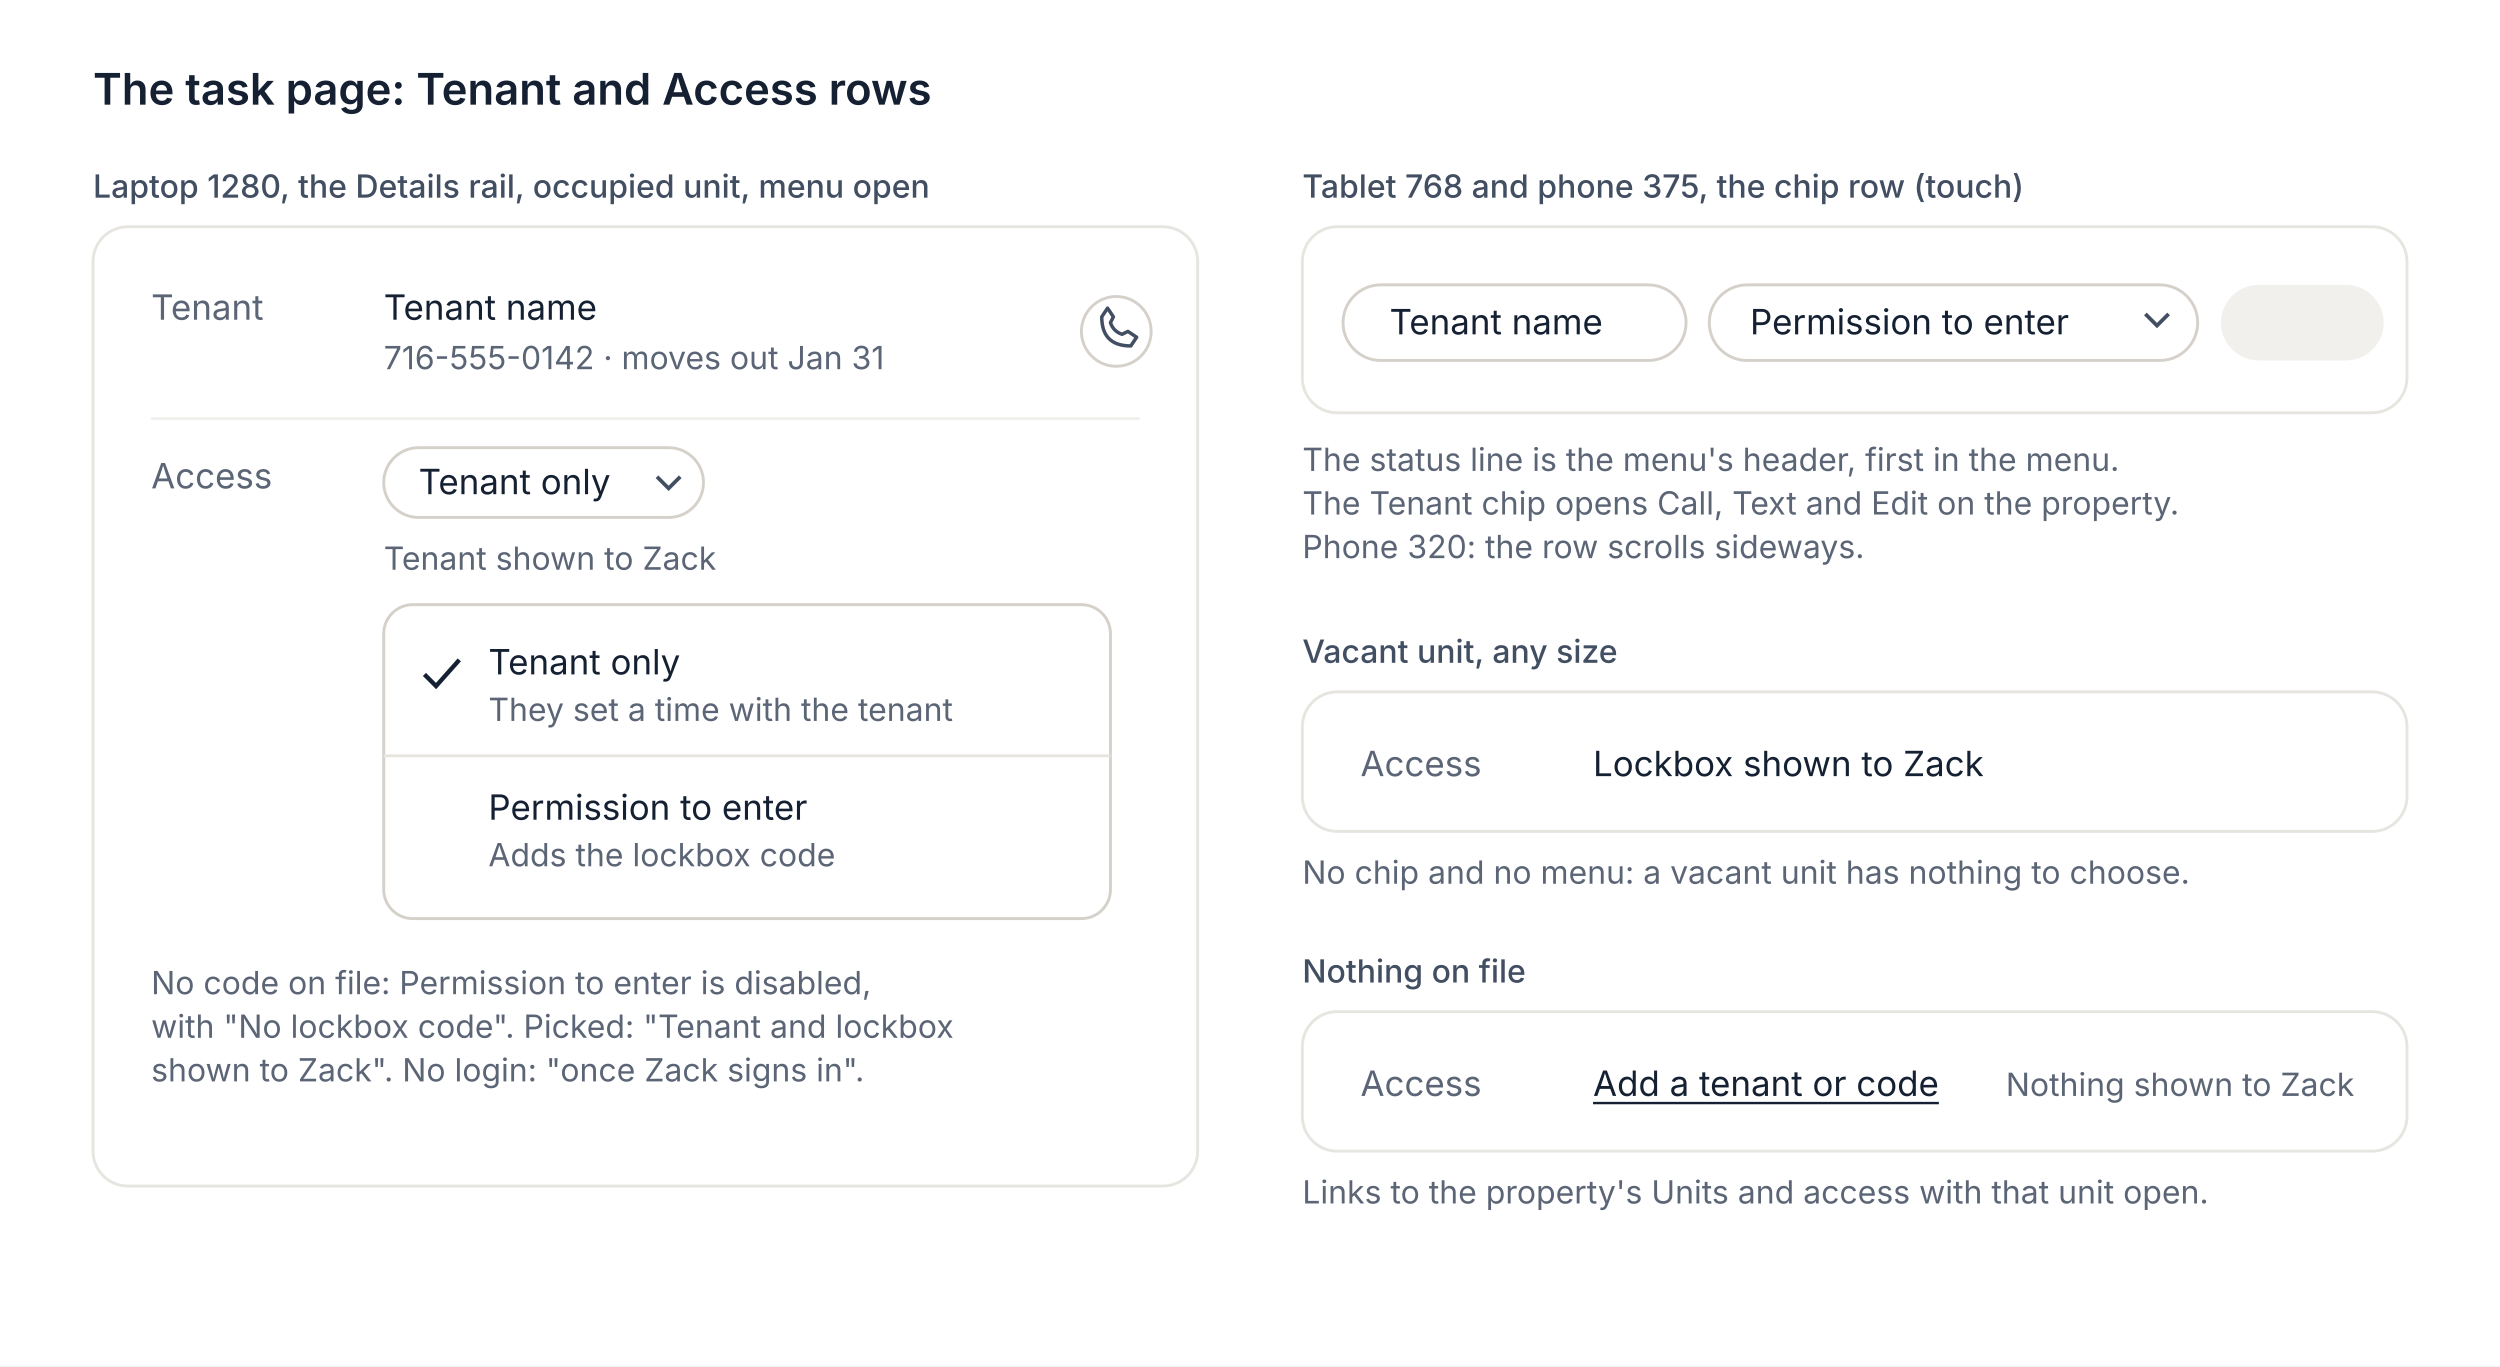
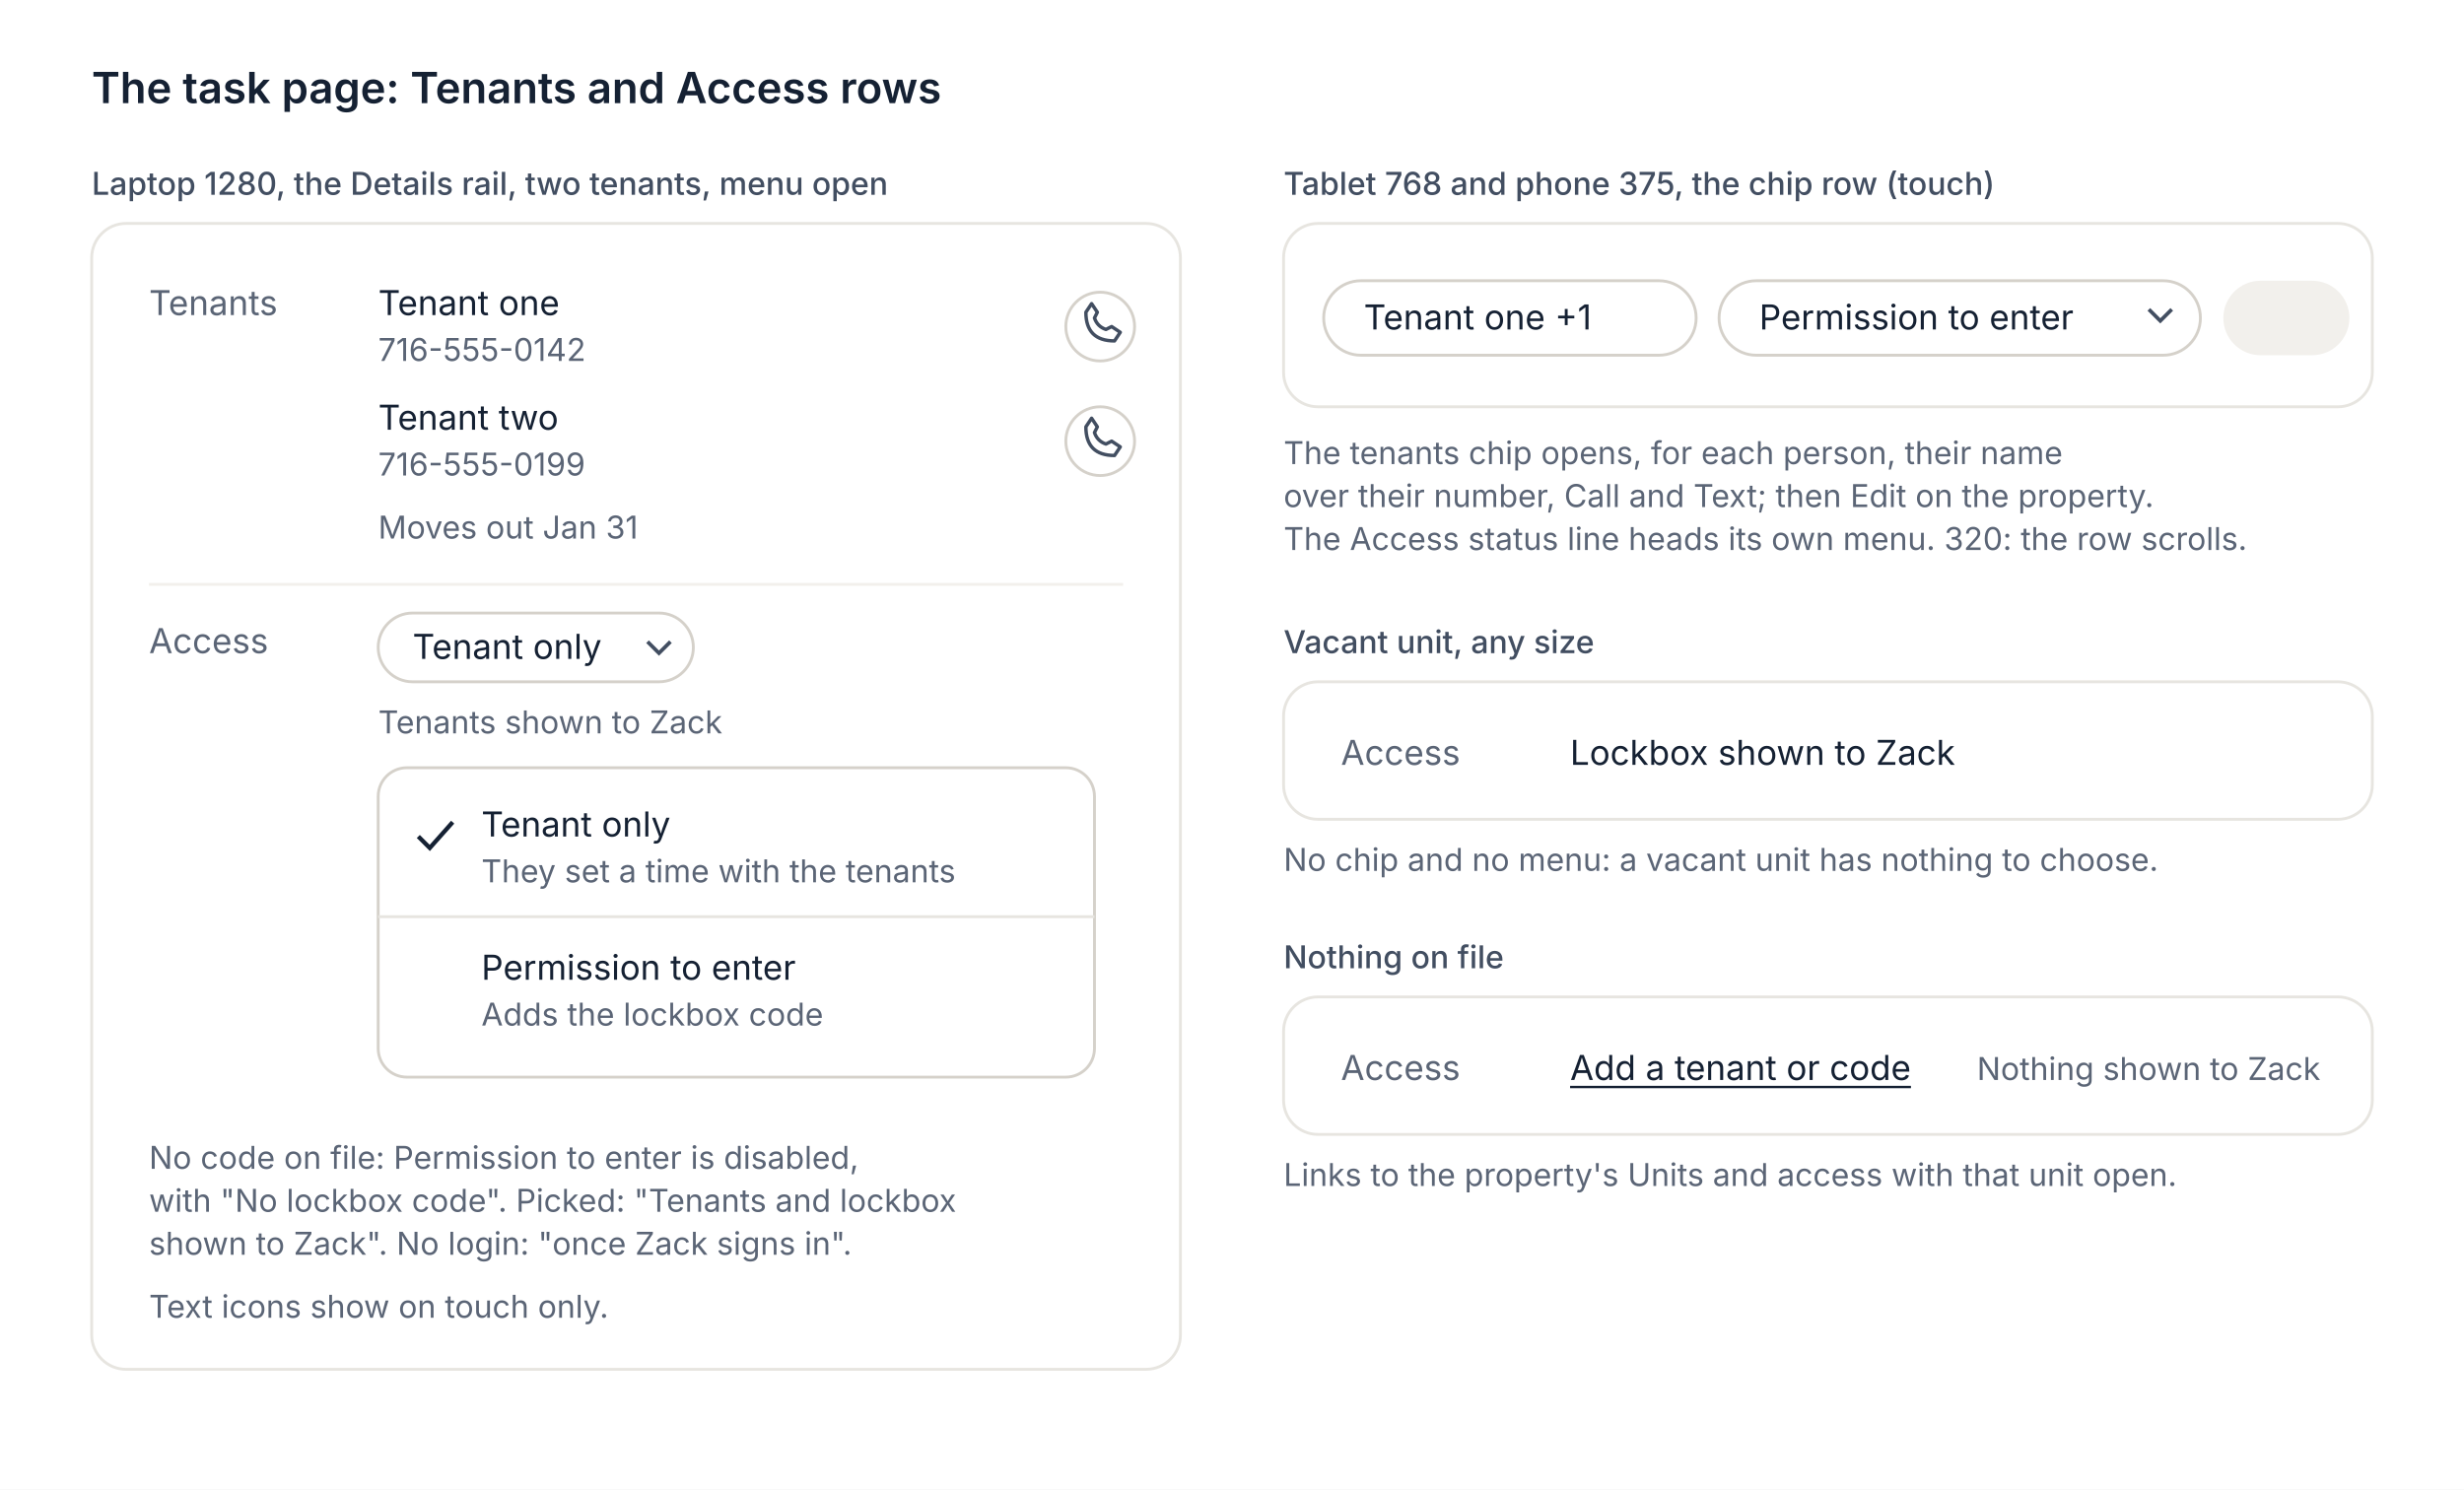
- <svg xmlns="http://www.w3.org/2000/svg" width="860" height="470" viewBox="0 0 860 470" font-family="Geist, -apple-system, system-ui, sans-serif">
-   <rect width="860" height="470" fill="#ffffff" />
-   <text x="32" y="36" font-size="15" font-weight="600" fill="#152133">The task page: Tenant and Access rows</text>
+ <svg xmlns="http://www.w3.org/2000/svg" xmlns:xlink="http://www.w3.org/1999/xlink" width="860" height="520" viewBox="0 0 860 520" font-family="Geist, -apple-system, system-ui, sans-serif">
+   <defs>
+     <g id="call">
+       <circle r="12" fill="#ffffff" stroke="#d5d1ca" />
+       <path d="M-5 -5 q0 10 10 10 l2-3-3-2-2 1 q-3-1-4-4 l1-2-2-3z" fill="none" stroke="#424e61" stroke-width="1.2" stroke-linejoin="round" />
+     </g>
+   </defs>
+   <rect width="860" height="520" fill="#ffffff" />
+   <text x="32" y="36" font-size="15" font-weight="600" fill="#152133">The task page: Tenants and Access rows</text>
  <g transform="translate(32 56)">
-     <text x="0" y="12" font-size="11" font-weight="500" fill="#424e61">Laptop 1280, the Details rail, occupied unit, menu open</text>
-     <rect x="0" y="22" width="380" height="330" rx="12" fill="#ffffff" stroke="#e7e5e0" />
-     <text x="20" y="54" font-size="12" fill="#5b6576">Tenant</text>
-     <text x="100" y="54" font-size="12" fill="#152133">Tenant name</text>
-     <text x="100" y="71" font-size="11" fill="#5b6576">716-555-0142 · moves out Jan 31</text>
-     <circle cx="352" cy="58" r="12" fill="#ffffff" stroke="#d5d1ca" />
-     <path d="M347 53 q0 10 10 10 l2-3-3-2-2 1 q-3-1-4-4 l1-2-2-3z" fill="none" stroke="#424e61" stroke-width="1.2" stroke-linejoin="round" />
-     <line x1="20" y1="88" x2="360" y2="88" stroke="#f2f0ec" />
-     <text x="20" y="112" font-size="12" fill="#5b6576">Access</text>
-     <rect x="100" y="98" width="110" height="24" rx="12" fill="#ffffff" stroke="#d5d1ca" />
-     <text x="112" y="114" font-size="12" fill="#152133">Tenant only</text>
-     <path d="M194 108 l4 4 4-4" fill="none" stroke="#424e61" stroke-width="1.3" />
-     <text x="100" y="140" font-size="11" fill="#5b6576">Tenant shown to Zack</text>
-     <rect x="100" y="152" width="250" height="108" rx="10" fill="#ffffff" stroke="#d5d1ca" />
-     <path d="M114 176 l4 4 8-9" fill="none" stroke="#152133" stroke-width="1.5" />
-     <text x="136" y="176" font-size="12" fill="#152133">Tenant only</text>
-     <text x="136" y="192" font-size="11" fill="#5b6576">They set a time with the tenant</text>
-     <line x1="100" y1="204" x2="350" y2="204" stroke="#e7e5e0" />
-     <text x="136" y="226" font-size="12" fill="#152133">Permission to enter</text>
-     <text x="136" y="242" font-size="11" fill="#5b6576">Adds the lockbox code</text>
-     <text x="20" y="286" font-size="11" fill="#5b6576">No code on file: Permission to enter is disabled,</text>
-     <text x="20" y="301" font-size="11" fill="#5b6576">with "No lockbox code". Picked: "Tenant and lockbox</text>
-     <text x="20" y="316" font-size="11" fill="#5b6576">shown to Zack". No login: "once Zack signs in".</text>
+     <text x="0" y="12" font-size="11" font-weight="500" fill="#424e61">Laptop 1280, the Details rail, two tenants, menu open</text>
+     <rect x="0" y="22" width="380" height="400" rx="12" fill="#ffffff" stroke="#e7e5e0" />
+     <text x="20" y="54" font-size="12" fill="#5b6576">Tenants</text>
+     <text x="100" y="54" font-size="12" fill="#152133">Tenant one</text>
+     <text x="100" y="70" font-size="11" fill="#5b6576">716-555-0142</text>
+     <use xlink:href="#call" x="352" y="58" />
+     <text x="100" y="94" font-size="12" fill="#152133">Tenant two</text>
+     <text x="100" y="110" font-size="11" fill="#5b6576">716-555-0199</text>
+     <use xlink:href="#call" x="352" y="98" />
+     <text x="100" y="132" font-size="11" fill="#5b6576">Moves out Jan 31</text>
+     <line x1="20" y1="148" x2="360" y2="148" stroke="#f2f0ec" />
+     <text x="20" y="172" font-size="12" fill="#5b6576">Access</text>
+     <rect x="100" y="158" width="110" height="24" rx="12" fill="#ffffff" stroke="#d5d1ca" />
+     <text x="112" y="174" font-size="12" fill="#152133">Tenant only</text>
+     <path d="M194 168 l4 4 4-4" fill="none" stroke="#424e61" stroke-width="1.3" />
+     <text x="100" y="200" font-size="11" fill="#5b6576">Tenants shown to Zack</text>
+     <rect x="100" y="212" width="250" height="108" rx="10" fill="#ffffff" stroke="#d5d1ca" />
+     <path d="M114 236 l4 4 8-9" fill="none" stroke="#152133" stroke-width="1.5" />
+     <text x="136" y="236" font-size="12" fill="#152133">Tenant only</text>
+     <text x="136" y="252" font-size="11" fill="#5b6576">They set a time with the tenants</text>
+     <line x1="100" y1="264" x2="350" y2="264" stroke="#e7e5e0" />
+     <text x="136" y="286" font-size="12" fill="#152133">Permission to enter</text>
+     <text x="136" y="302" font-size="11" fill="#5b6576">Adds the lockbox code</text>
+     <text x="20" y="352" font-size="11" fill="#5b6576">No code on file: Permission to enter is disabled,</text>
+     <text x="20" y="367" font-size="11" fill="#5b6576">with "No lockbox code". Picked: "Tenants and lockbox</text>
+     <text x="20" y="382" font-size="11" fill="#5b6576">shown to Zack". No login: "once Zack signs in".</text>
+     <text x="20" y="404" font-size="11" fill="#5b6576">Text icons show on touch only.</text>
  </g>
  <g transform="translate(448 56)">
    <text x="0" y="12" font-size="11" font-weight="500" fill="#424e61">Tablet 768 and phone 375, the chip row (touch)</text>
    <rect x="0" y="22" width="380" height="64" rx="12" fill="#ffffff" stroke="#e7e5e0" />
-     <rect x="14" y="42" width="118" height="26" rx="13" fill="#ffffff" stroke="#d5d1ca" />
-     <text x="30" y="59" font-size="12" fill="#152133">Tenant name</text>
-     <rect x="140" y="42" width="168" height="26" rx="13" fill="#ffffff" stroke="#d5d1ca" />
-     <text x="154" y="59" font-size="12" fill="#152133">Permission to enter</text>
-     <path d="M290 52 l4 4 4-4" fill="none" stroke="#424e61" stroke-width="1.3" />
-     <rect x="316" y="42" width="56" height="26" rx="13" fill="#f2f0ec" />
-     <text x="0" y="106" font-size="11" fill="#5b6576">The status line is the menu's header, first in the menu.</text>
-     <text x="0" y="121" font-size="11" fill="#5b6576">The Tenant chip opens Call, Text and Edit on the property.</text>
-     <text x="0" y="136" font-size="11" fill="#5b6576">Phone 320: the row scrolls sideways.</text>
+     <rect x="14" y="42" width="130" height="26" rx="13" fill="#ffffff" stroke="#d5d1ca" />
+     <text x="28" y="59" font-size="12" fill="#152133">Tenant one +1</text>
+     <rect x="152" y="42" width="168" height="26" rx="13" fill="#ffffff" stroke="#d5d1ca" />
+     <text x="166" y="59" font-size="12" fill="#152133">Permission to enter</text>
+     <path d="M302 52 l4 4 4-4" fill="none" stroke="#424e61" stroke-width="1.3" />
+     <rect x="328" y="42" width="44" height="26" rx="13" fill="#f2f0ec" />
+     <text x="0" y="106" font-size="11" fill="#5b6576">The tenants chip opens, for each person, their name</text>
+     <text x="0" y="121" font-size="11" fill="#5b6576">over their number, Call and Text; then Edit on the property.</text>
+     <text x="0" y="136" font-size="11" fill="#5b6576">The Access status line heads its own menu. 320: the row scrolls.</text>
    <text x="0" y="172" font-size="11" font-weight="500" fill="#424e61">Vacant unit, any size</text>
    <rect x="0" y="182" width="380" height="48" rx="12" fill="#ffffff" stroke="#e7e5e0" />
    <text x="20" y="211" font-size="12" fill="#5b6576">Access</text>
    <text x="100" y="211" font-size="12" fill="#152133">Lockbox shown to Zack</text>
    <text x="0" y="248" font-size="11" fill="#5b6576">No chip and no menu: a vacant unit has nothing to choose.</text>
    <text x="0" y="282" font-size="11" font-weight="500" fill="#424e61">Nothing on file</text>
    <rect x="0" y="292" width="380" height="48" rx="12" fill="#ffffff" stroke="#e7e5e0" />
    <text x="20" y="321" font-size="12" fill="#5b6576">Access</text>
    <text x="100" y="321" font-size="12" fill="#152133" text-decoration="underline">Add a tenant or code</text>
    <text x="242" y="321" font-size="11" fill="#5b6576">Nothing shown to Zack</text>
    <text x="0" y="358" font-size="11" fill="#5b6576">Links to the property's Units and access with that unit open.</text>
  </g>
</svg>
